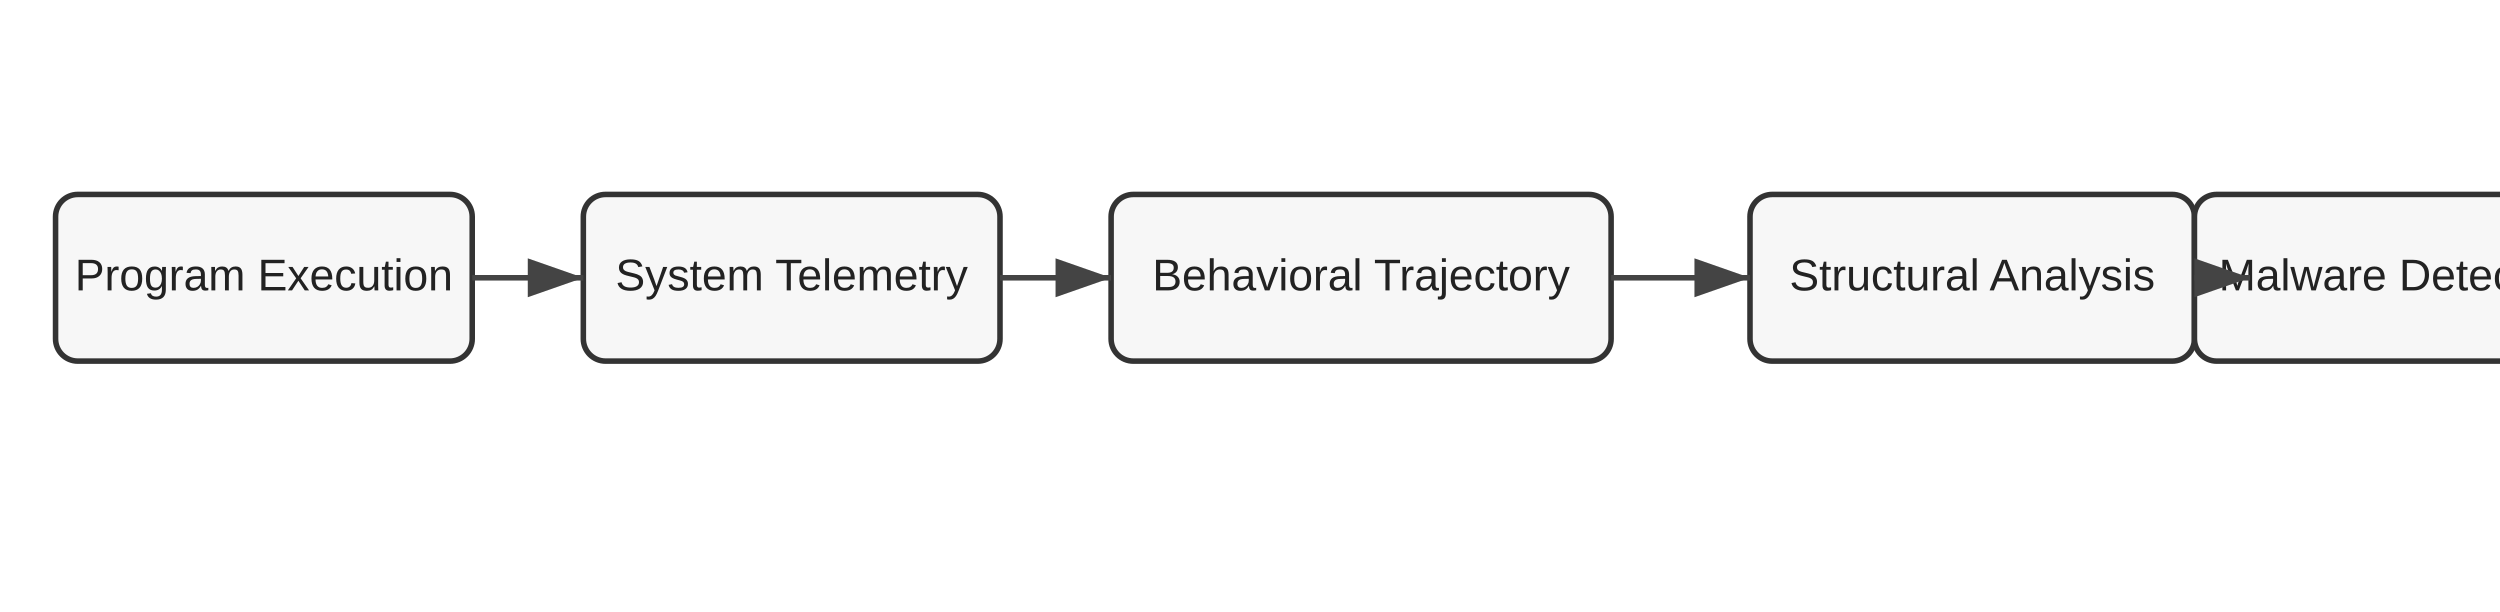
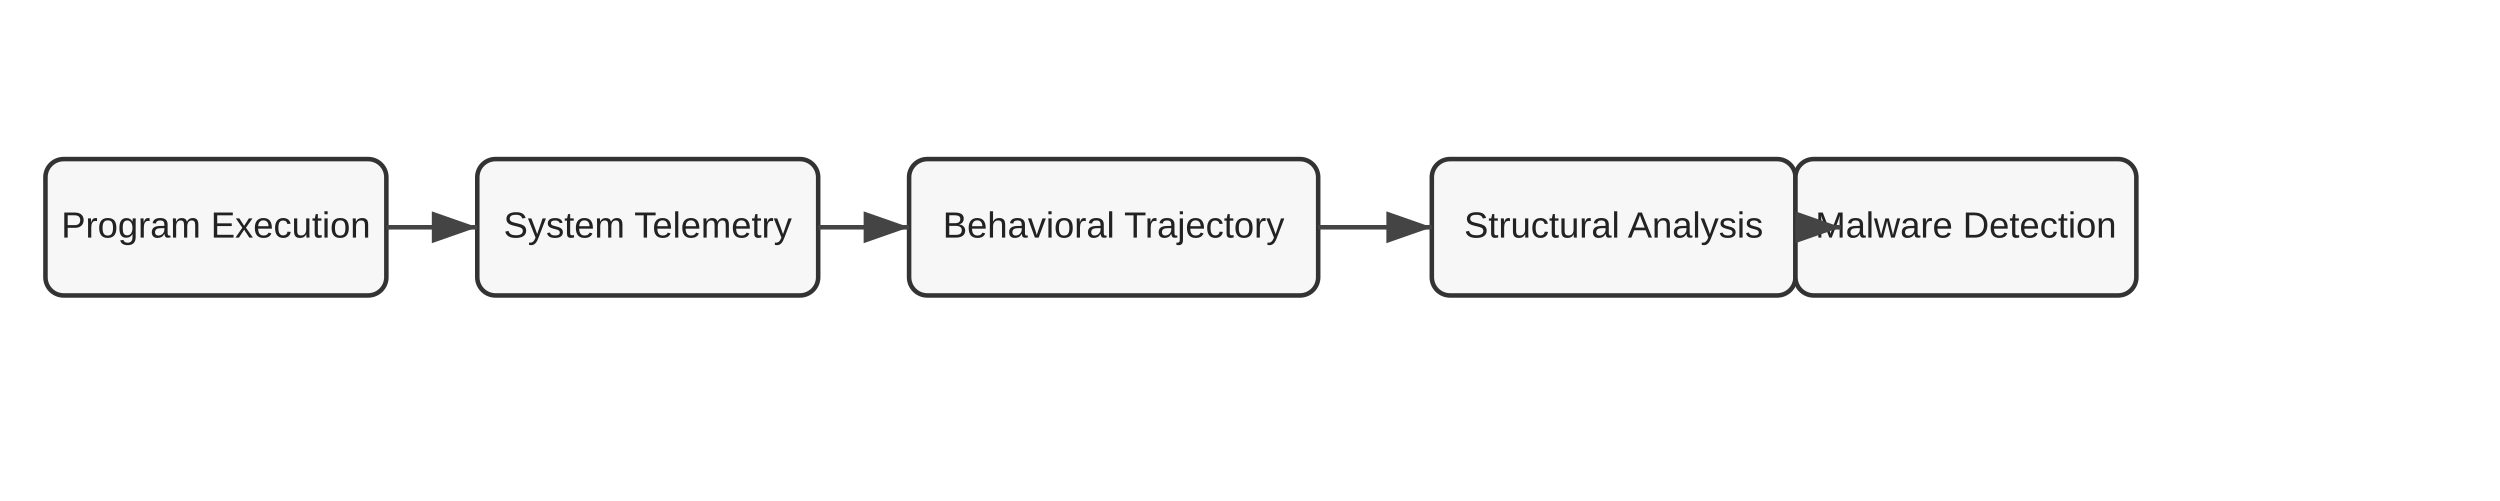
- <svg xmlns="http://www.w3.org/2000/svg" width="900" height="220" viewBox="0 0 900 220">
+ <svg xmlns="http://www.w3.org/2000/svg" width="1100" height="220" viewBox="0 0 1100 220">
  <style>
.box { fill:#f7f7f7; stroke:#333; stroke-width:2; rx:8; }
.text { font-family:Arial, Helvetica, sans-serif; font-size:16px; fill:#222; text-anchor:middle; dominant-baseline:middle; }
.arrow { stroke:#444; stroke-width:2; marker-end:url(#arrowhead); }
</style>
  <defs>
    <marker id="arrowhead" markerWidth="10" markerHeight="7" refX="10" refY="3.5" orient="auto">
      <polygon points="0 0, 10 3.5, 0 7" fill="#444" />
    </marker>
  </defs>
  <rect class="box" x="20" y="70" width="150" height="60" />
  <text class="text" x="95" y="100">Program Execution</text>
  <rect class="box" x="210" y="70" width="150" height="60" />
  <text class="text" x="285" y="100">System Telemetry</text>
  <rect class="box" x="400" y="70" width="180" height="60" />
  <text class="text" x="490" y="100">Behavioral Trajectory</text>
  <rect class="box" x="630" y="70" width="160" height="60" />
  <text class="text" x="710" y="100">Structural Analysis</text>
  <rect class="box" x="810" y="70" width="150" height="60" transform="translate(-20,0)" />
  <text class="text" x="865" y="100">Malware Detection</text>
  <line class="arrow" x1="170" y1="100" x2="210" y2="100" />
  <line class="arrow" x1="360" y1="100" x2="400" y2="100" />
  <line class="arrow" x1="580" y1="100" x2="630" y2="100" />
  <line class="arrow" x1="790" y1="100" x2="810" y2="100" />
</svg>
